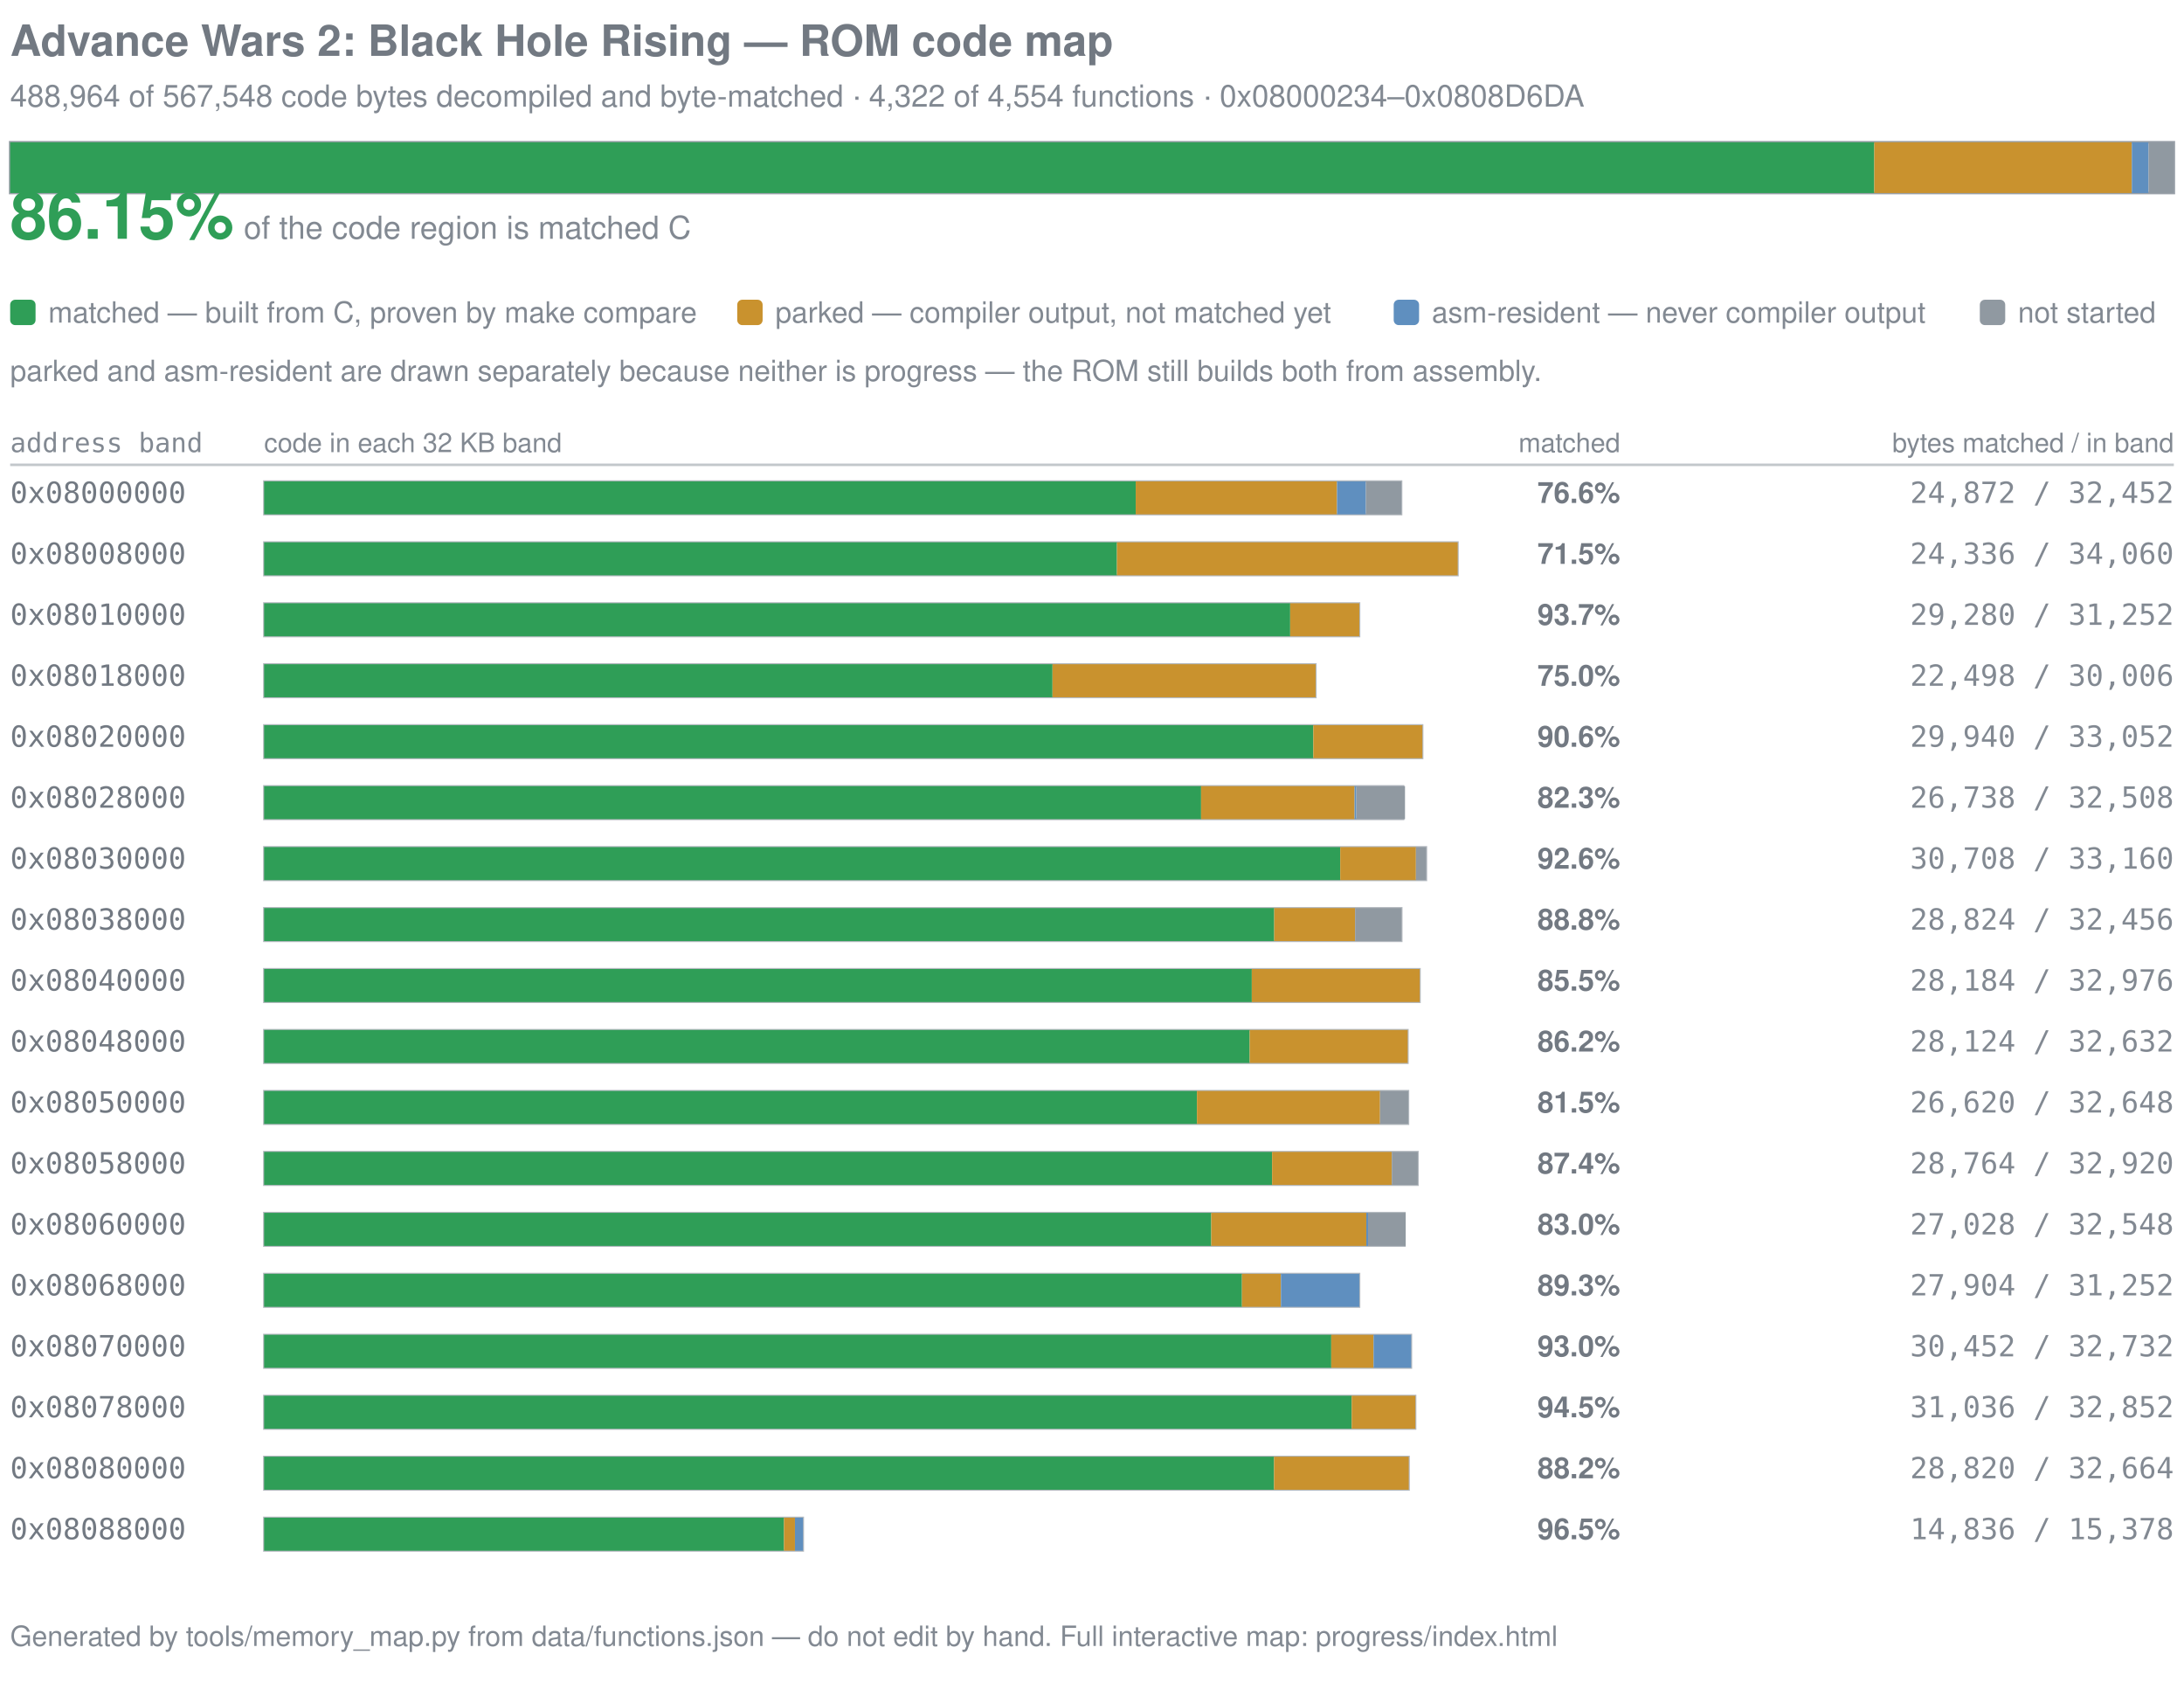
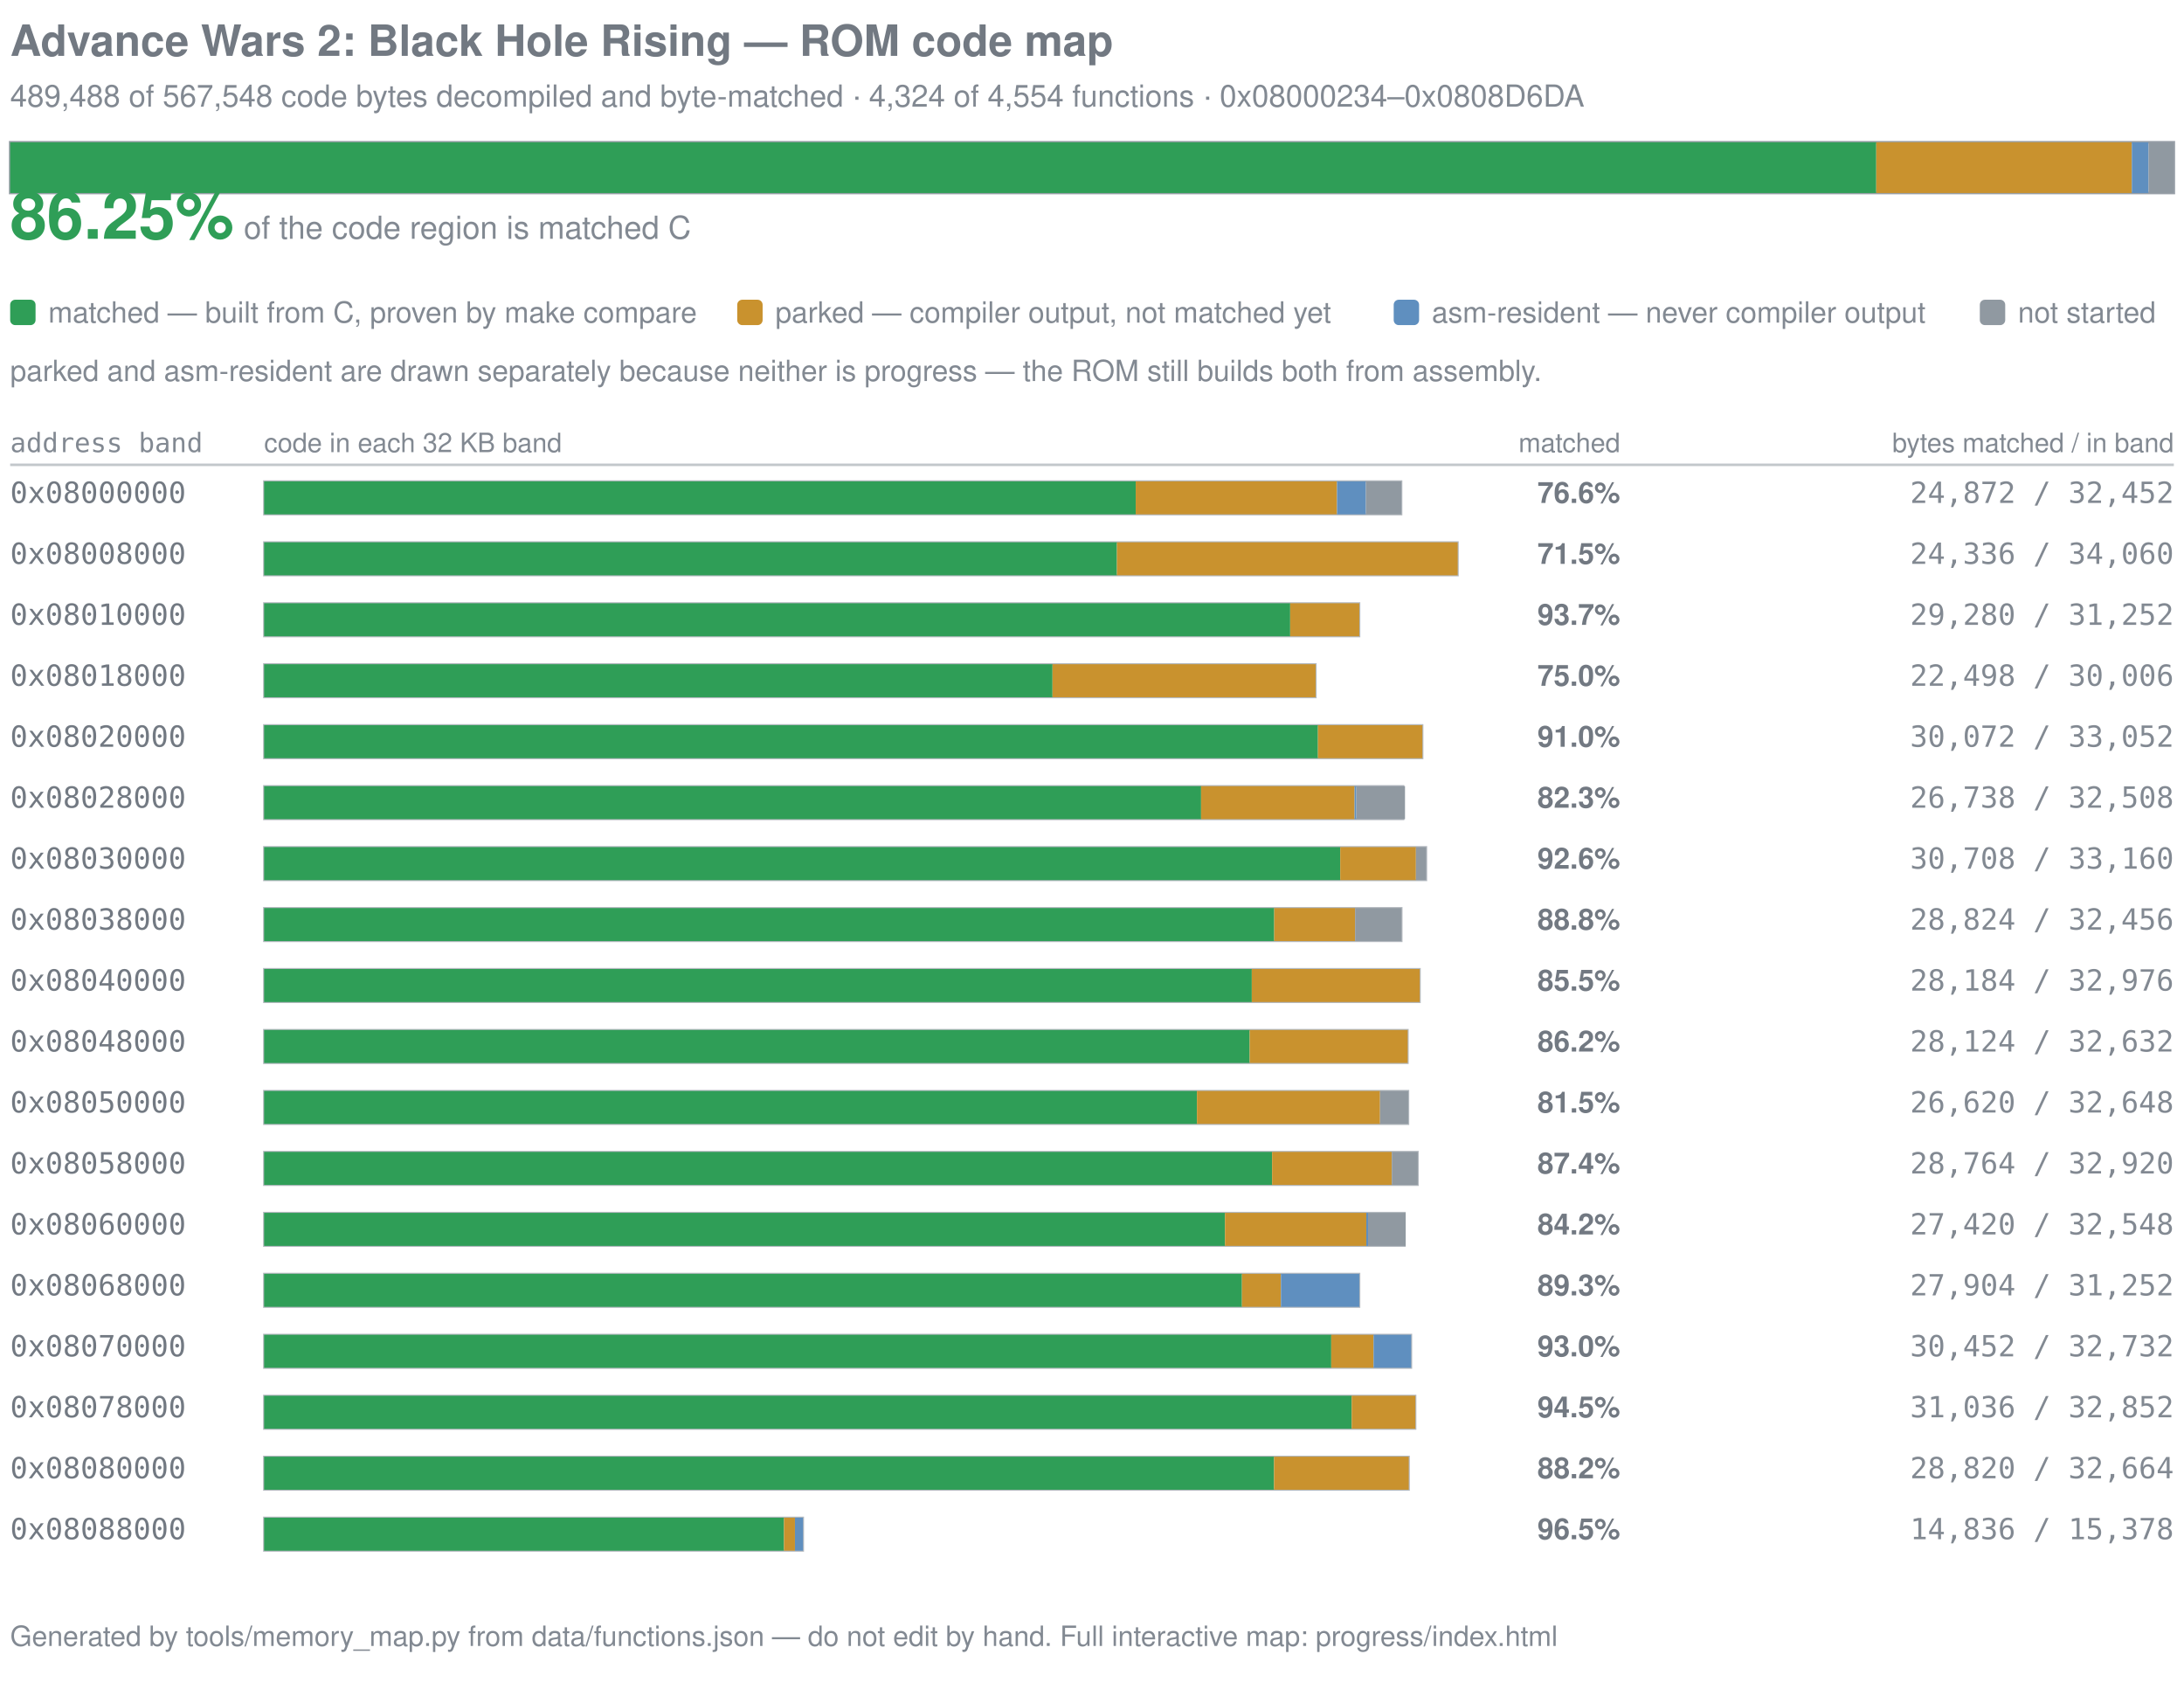
- <svg xmlns="http://www.w3.org/2000/svg" width="860" height="662" viewBox="0 0 860 662" role="img" aria-label="Advance Wars 2: Black Hole Rising decompilation progress by ROM address: 86.15% of code bytes matched">
+ <svg xmlns="http://www.w3.org/2000/svg" width="860" height="662" viewBox="0 0 860 662" role="img" aria-label="Advance Wars 2: Black Hole Rising decompilation progress by ROM address: 86.25% of code bytes matched">
  <text x="4.0" y="22.0" font-family="-apple-system, BlinkMacSystemFont, Segoe UI, Helvetica, Arial, sans-serif" font-size="17" fill="#727982" font-weight="600">Advance Wars 2: Black Hole Rising — ROM code map</text>
-   <text x="4.0" y="42.0" font-family="-apple-system, BlinkMacSystemFont, Segoe UI, Helvetica, Arial, sans-serif" font-size="12" fill="#828992">488,964 of 567,548 code bytes decompiled and byte-matched  ·  4,322 of 4,554 functions  ·  0x08000234–0x0808D6DA</text>
+   <text x="4.0" y="42.0" font-family="-apple-system, BlinkMacSystemFont, Segoe UI, Helvetica, Arial, sans-serif" font-size="12" fill="#828992">489,488 of 567,548 code bytes decompiled and byte-matched  ·  4,324 of 4,554 functions  ·  0x08000234–0x0808D6DA</text>
  <rect x="4" y="56" width="852" height="20" fill="none" stroke="#9aa1a9" stroke-width="1" />
-   <rect x="4.00" y="56.0" width="734.03" height="20.0" fill="#2f9e57" />
-   <rect x="738.03" y="56.0" width="101.43" height="20.0" fill="#c9922e" />
+   <rect x="4.00" y="56.0" width="734.82" height="20.0" fill="#2f9e57" />
+   <rect x="738.82" y="56.0" width="100.64" height="20.0" fill="#c9922e" />
  <rect x="839.46" y="56.0" width="6.59" height="20.0" fill="#5f8fbf" />
  <rect x="846.04" y="56.0" width="9.96" height="20.0" fill="#9099a1" />
-   <text x="4.0" y="94.0" font-family="-apple-system, BlinkMacSystemFont, Segoe UI, Helvetica, Arial, sans-serif" font-size="26" fill="#2f9e57" font-weight="700">86.15%</text>
+   <text x="4.0" y="94.0" font-family="-apple-system, BlinkMacSystemFont, Segoe UI, Helvetica, Arial, sans-serif" font-size="26" fill="#2f9e57" font-weight="700">86.25%</text>
  <text x="96.0" y="94.0" font-family="-apple-system, BlinkMacSystemFont, Segoe UI, Helvetica, Arial, sans-serif" font-size="12.5" fill="#828992">of the code region is matched C</text>
  <rect x="4.0" y="118.0" width="10" height="10" rx="2" fill="#2f9e57" />
  <text x="19.0" y="127.0" font-family="-apple-system, BlinkMacSystemFont, Segoe UI, Helvetica, Arial, sans-serif" font-size="11.5" fill="#828992">matched — built from C, proven by make compare</text>
  <rect x="290.3" y="118.0" width="10" height="10" rx="2" fill="#c9922e" />
  <text x="305.3" y="127.0" font-family="-apple-system, BlinkMacSystemFont, Segoe UI, Helvetica, Arial, sans-serif" font-size="11.5" fill="#828992">parked — compiler output, not matched yet</text>
  <rect x="548.8" y="118.0" width="10" height="10" rx="2" fill="#5f8fbf" />
  <text x="563.8" y="127.0" font-family="-apple-system, BlinkMacSystemFont, Segoe UI, Helvetica, Arial, sans-serif" font-size="11.5" fill="#828992">asm-resident — never compiler output</text>
  <rect x="779.6" y="118.0" width="10" height="10" rx="2" fill="#9099a1" />
  <text x="794.6" y="127.0" font-family="-apple-system, BlinkMacSystemFont, Segoe UI, Helvetica, Arial, sans-serif" font-size="11.5" fill="#828992">not started</text>
  <text x="4.0" y="150.0" font-family="-apple-system, BlinkMacSystemFont, Segoe UI, Helvetica, Arial, sans-serif" font-size="11.5" fill="#828992">parked and asm-resident are drawn separately because neither is progress — the ROM still builds both from assembly.</text>
  <text x="4.0" y="178.0" font-family="ui-monospace, SFMono-Regular, Menlo, Consolas, monospace" font-size="10.5" fill="#828992">address band</text>
  <text x="104.0" y="178.0" font-family="-apple-system, BlinkMacSystemFont, Segoe UI, Helvetica, Arial, sans-serif" font-size="10.5" fill="#828992">code in each 32 KB band</text>
  <text x="638.0" y="178.0" font-family="-apple-system, BlinkMacSystemFont, Segoe UI, Helvetica, Arial, sans-serif" font-size="10.5" fill="#828992" text-anchor="end">matched</text>
  <text x="856.0" y="178.0" font-family="-apple-system, BlinkMacSystemFont, Segoe UI, Helvetica, Arial, sans-serif" font-size="10.5" fill="#828992" text-anchor="end">bytes matched / in band</text>
  <line x1="4" y1="183.0" x2="856" y2="183.0" stroke="#9aa1a9" stroke-width="1" opacity="0.6" />
  <text x="4.0" y="198.0" font-family="ui-monospace, SFMono-Regular, Menlo, Consolas, monospace" font-size="11.5" fill="#727982">0x08000000</text>
  <rect x="104" y="189.5" width="447.81" height="13" fill="none" stroke="#9aa1a9" stroke-width="0.8" opacity="0.75" />
  <rect x="104.00" y="189.5" width="343.21" height="13.0" fill="#2f9e57" />
  <rect x="447.21" y="189.5" width="79.26" height="13.0" fill="#c9922e" />
  <rect x="526.48" y="189.5" width="11.37" height="13.0" fill="#5f8fbf" />
  <rect x="537.85" y="189.5" width="13.96" height="13.0" fill="#9099a1" />
  <text x="638.0" y="198.0" font-family="-apple-system, BlinkMacSystemFont, Segoe UI, Helvetica, Arial, sans-serif" font-size="11.5" fill="#727982" font-weight="600" text-anchor="end">76.6%</text>
  <text x="856.0" y="198.0" font-family="ui-monospace, SFMono-Regular, Menlo, Consolas, monospace" font-size="11.5" fill="#828992" text-anchor="end">24,872 / 32,452</text>
  <text x="4.0" y="222.0" font-family="ui-monospace, SFMono-Regular, Menlo, Consolas, monospace" font-size="11.5" fill="#727982">0x08008000</text>
  <rect x="104" y="213.5" width="470.00" height="13" fill="none" stroke="#9aa1a9" stroke-width="0.8" opacity="0.75" />
  <rect x="104.00" y="213.5" width="335.82" height="13.0" fill="#2f9e57" />
  <rect x="439.82" y="213.5" width="134.18" height="13.0" fill="#c9922e" />
  <text x="638.0" y="222.0" font-family="-apple-system, BlinkMacSystemFont, Segoe UI, Helvetica, Arial, sans-serif" font-size="11.5" fill="#727982" font-weight="600" text-anchor="end">71.5%</text>
  <text x="856.0" y="222.0" font-family="ui-monospace, SFMono-Regular, Menlo, Consolas, monospace" font-size="11.5" fill="#828992" text-anchor="end">24,336 / 34,060</text>
  <text x="4.0" y="246.0" font-family="ui-monospace, SFMono-Regular, Menlo, Consolas, monospace" font-size="11.5" fill="#727982">0x08010000</text>
  <rect x="104" y="237.5" width="431.25" height="13" fill="none" stroke="#9aa1a9" stroke-width="0.8" opacity="0.75" />
  <rect x="104.00" y="237.5" width="404.04" height="13.0" fill="#2f9e57" />
  <rect x="508.04" y="237.5" width="27.21" height="13.0" fill="#c9922e" />
  <text x="638.0" y="246.0" font-family="-apple-system, BlinkMacSystemFont, Segoe UI, Helvetica, Arial, sans-serif" font-size="11.5" fill="#727982" font-weight="600" text-anchor="end">93.7%</text>
  <text x="856.0" y="246.0" font-family="ui-monospace, SFMono-Regular, Menlo, Consolas, monospace" font-size="11.5" fill="#828992" text-anchor="end">29,280 / 31,252</text>
  <text x="4.0" y="270.0" font-family="ui-monospace, SFMono-Regular, Menlo, Consolas, monospace" font-size="11.5" fill="#727982">0x08018000</text>
  <rect x="104" y="261.5" width="414.06" height="13" fill="none" stroke="#9aa1a9" stroke-width="0.8" opacity="0.75" />
  <rect x="104.00" y="261.5" width="310.45" height="13.0" fill="#2f9e57" />
  <rect x="414.45" y="261.5" width="103.60" height="13.0" fill="#c9922e" />
  <text x="638.0" y="270.0" font-family="-apple-system, BlinkMacSystemFont, Segoe UI, Helvetica, Arial, sans-serif" font-size="11.5" fill="#727982" font-weight="600" text-anchor="end">75.0%</text>
  <text x="856.0" y="270.0" font-family="ui-monospace, SFMono-Regular, Menlo, Consolas, monospace" font-size="11.5" fill="#828992" text-anchor="end">22,498 / 30,006</text>
  <text x="4.0" y="294.0" font-family="ui-monospace, SFMono-Regular, Menlo, Consolas, monospace" font-size="11.5" fill="#727982">0x08020000</text>
  <rect x="104" y="285.5" width="456.09" height="13" fill="none" stroke="#9aa1a9" stroke-width="0.8" opacity="0.75" />
-   <rect x="104.00" y="285.5" width="413.15" height="13.0" fill="#2f9e57" />
-   <rect x="517.15" y="285.5" width="42.94" height="13.0" fill="#c9922e" />
-   <text x="638.0" y="294.0" font-family="-apple-system, BlinkMacSystemFont, Segoe UI, Helvetica, Arial, sans-serif" font-size="11.5" fill="#727982" font-weight="600" text-anchor="end">90.6%</text>
-   <text x="856.0" y="294.0" font-family="ui-monospace, SFMono-Regular, Menlo, Consolas, monospace" font-size="11.5" fill="#828992" text-anchor="end">29,940 / 33,052</text>
+   <rect x="104.00" y="285.5" width="414.97" height="13.0" fill="#2f9e57" />
+   <rect x="518.97" y="285.5" width="41.12" height="13.0" fill="#c9922e" />
+   <text x="638.0" y="294.0" font-family="-apple-system, BlinkMacSystemFont, Segoe UI, Helvetica, Arial, sans-serif" font-size="11.5" fill="#727982" font-weight="600" text-anchor="end">91.0%</text>
+   <text x="856.0" y="294.0" font-family="ui-monospace, SFMono-Regular, Menlo, Consolas, monospace" font-size="11.5" fill="#828992" text-anchor="end">30,072 / 33,052</text>
  <text x="4.0" y="318.0" font-family="ui-monospace, SFMono-Regular, Menlo, Consolas, monospace" font-size="11.5" fill="#727982">0x08028000</text>
  <rect x="104" y="309.5" width="448.58" height="13" fill="none" stroke="#9aa1a9" stroke-width="0.8" opacity="0.75" />
  <rect x="104.00" y="309.5" width="368.96" height="13.0" fill="#2f9e57" />
  <rect x="472.96" y="309.5" width="60.44" height="13.0" fill="#c9922e" />
  <rect x="533.40" y="309.5" width="0.70" height="13.0" fill="#5f8fbf" />
  <rect x="534.10" y="309.5" width="19.15" height="13.0" fill="#9099a1" />
  <text x="638.0" y="318.0" font-family="-apple-system, BlinkMacSystemFont, Segoe UI, Helvetica, Arial, sans-serif" font-size="11.5" fill="#727982" font-weight="600" text-anchor="end">82.3%</text>
  <text x="856.0" y="318.0" font-family="ui-monospace, SFMono-Regular, Menlo, Consolas, monospace" font-size="11.5" fill="#828992" text-anchor="end">26,738 / 32,508</text>
  <text x="4.0" y="342.0" font-family="ui-monospace, SFMono-Regular, Menlo, Consolas, monospace" font-size="11.5" fill="#727982">0x08030000</text>
  <rect x="104" y="333.5" width="457.58" height="13" fill="none" stroke="#9aa1a9" stroke-width="0.8" opacity="0.75" />
  <rect x="104.00" y="333.5" width="423.75" height="13.0" fill="#2f9e57" />
  <rect x="527.75" y="333.5" width="29.81" height="13.0" fill="#c9922e" />
  <rect x="557.55" y="333.5" width="4.03" height="13.0" fill="#9099a1" />
  <text x="638.0" y="342.0" font-family="-apple-system, BlinkMacSystemFont, Segoe UI, Helvetica, Arial, sans-serif" font-size="11.5" fill="#727982" font-weight="600" text-anchor="end">92.6%</text>
  <text x="856.0" y="342.0" font-family="ui-monospace, SFMono-Regular, Menlo, Consolas, monospace" font-size="11.5" fill="#828992" text-anchor="end">30,708 / 33,160</text>
  <text x="4.0" y="366.0" font-family="ui-monospace, SFMono-Regular, Menlo, Consolas, monospace" font-size="11.5" fill="#727982">0x08038000</text>
  <rect x="104" y="357.5" width="447.87" height="13" fill="none" stroke="#9aa1a9" stroke-width="0.8" opacity="0.75" />
  <rect x="104.00" y="357.5" width="397.75" height="13.0" fill="#2f9e57" />
  <rect x="501.75" y="357.5" width="31.85" height="13.0" fill="#c9922e" />
  <rect x="533.60" y="357.5" width="18.27" height="13.0" fill="#9099a1" />
  <text x="638.0" y="366.0" font-family="-apple-system, BlinkMacSystemFont, Segoe UI, Helvetica, Arial, sans-serif" font-size="11.5" fill="#727982" font-weight="600" text-anchor="end">88.8%</text>
  <text x="856.0" y="366.0" font-family="ui-monospace, SFMono-Regular, Menlo, Consolas, monospace" font-size="11.5" fill="#828992" text-anchor="end">28,824 / 32,456</text>
  <text x="4.0" y="390.0" font-family="ui-monospace, SFMono-Regular, Menlo, Consolas, monospace" font-size="11.5" fill="#727982">0x08040000</text>
  <rect x="104" y="381.5" width="455.04" height="13" fill="none" stroke="#9aa1a9" stroke-width="0.8" opacity="0.75" />
  <rect x="104.00" y="381.5" width="388.92" height="13.0" fill="#2f9e57" />
  <rect x="492.92" y="381.5" width="66.13" height="13.0" fill="#c9922e" />
  <text x="638.0" y="390.0" font-family="-apple-system, BlinkMacSystemFont, Segoe UI, Helvetica, Arial, sans-serif" font-size="11.5" fill="#727982" font-weight="600" text-anchor="end">85.5%</text>
  <text x="856.0" y="390.0" font-family="ui-monospace, SFMono-Regular, Menlo, Consolas, monospace" font-size="11.5" fill="#828992" text-anchor="end">28,184 / 32,976</text>
  <text x="4.0" y="414.0" font-family="ui-monospace, SFMono-Regular, Menlo, Consolas, monospace" font-size="11.5" fill="#727982">0x08048000</text>
  <rect x="104" y="405.5" width="450.29" height="13" fill="none" stroke="#9aa1a9" stroke-width="0.8" opacity="0.75" />
  <rect x="104.00" y="405.5" width="388.09" height="13.0" fill="#2f9e57" />
  <rect x="492.09" y="405.5" width="62.21" height="13.0" fill="#c9922e" />
  <text x="638.0" y="414.0" font-family="-apple-system, BlinkMacSystemFont, Segoe UI, Helvetica, Arial, sans-serif" font-size="11.5" fill="#727982" font-weight="600" text-anchor="end">86.2%</text>
  <text x="856.0" y="414.0" font-family="ui-monospace, SFMono-Regular, Menlo, Consolas, monospace" font-size="11.5" fill="#828992" text-anchor="end">28,124 / 32,632</text>
  <text x="4.0" y="438.0" font-family="ui-monospace, SFMono-Regular, Menlo, Consolas, monospace" font-size="11.5" fill="#727982">0x08050000</text>
  <rect x="104" y="429.5" width="450.52" height="13" fill="none" stroke="#9aa1a9" stroke-width="0.8" opacity="0.75" />
  <rect x="104.00" y="429.5" width="367.33" height="13.0" fill="#2f9e57" />
  <rect x="471.33" y="429.5" width="72.09" height="13.0" fill="#c9922e" />
  <rect x="543.42" y="429.5" width="11.09" height="13.0" fill="#9099a1" />
  <text x="638.0" y="438.0" font-family="-apple-system, BlinkMacSystemFont, Segoe UI, Helvetica, Arial, sans-serif" font-size="11.5" fill="#727982" font-weight="600" text-anchor="end">81.5%</text>
  <text x="856.0" y="438.0" font-family="ui-monospace, SFMono-Regular, Menlo, Consolas, monospace" font-size="11.5" fill="#828992" text-anchor="end">26,620 / 32,648</text>
  <text x="4.0" y="462.0" font-family="ui-monospace, SFMono-Regular, Menlo, Consolas, monospace" font-size="11.5" fill="#727982">0x08058000</text>
  <rect x="104" y="453.5" width="454.27" height="13" fill="none" stroke="#9aa1a9" stroke-width="0.8" opacity="0.75" />
  <rect x="104.00" y="453.5" width="396.92" height="13.0" fill="#2f9e57" />
  <rect x="500.92" y="453.5" width="47.14" height="13.0" fill="#c9922e" />
  <rect x="548.06" y="453.5" width="10.21" height="13.0" fill="#9099a1" />
  <text x="638.0" y="462.0" font-family="-apple-system, BlinkMacSystemFont, Segoe UI, Helvetica, Arial, sans-serif" font-size="11.5" fill="#727982" font-weight="600" text-anchor="end">87.4%</text>
  <text x="856.0" y="462.0" font-family="ui-monospace, SFMono-Regular, Menlo, Consolas, monospace" font-size="11.5" fill="#828992" text-anchor="end">28,764 / 32,920</text>
  <text x="4.0" y="486.0" font-family="ui-monospace, SFMono-Regular, Menlo, Consolas, monospace" font-size="11.5" fill="#727982">0x08060000</text>
  <rect x="104" y="477.5" width="449.14" height="13" fill="none" stroke="#9aa1a9" stroke-width="0.8" opacity="0.75" />
-   <rect x="104.00" y="477.5" width="372.96" height="13.0" fill="#2f9e57" />
-   <rect x="476.96" y="477.5" width="61.05" height="13.0" fill="#c9922e" />
+   <rect x="104.00" y="477.5" width="378.37" height="13.0" fill="#2f9e57" />
+   <rect x="482.37" y="477.5" width="55.64" height="13.0" fill="#c9922e" />
  <rect x="538.01" y="477.5" width="0.70" height="13.0" fill="#5f8fbf" />
  <rect x="538.71" y="477.5" width="14.79" height="13.0" fill="#9099a1" />
-   <text x="638.0" y="486.0" font-family="-apple-system, BlinkMacSystemFont, Segoe UI, Helvetica, Arial, sans-serif" font-size="11.5" fill="#727982" font-weight="600" text-anchor="end">83.0%</text>
-   <text x="856.0" y="486.0" font-family="ui-monospace, SFMono-Regular, Menlo, Consolas, monospace" font-size="11.5" fill="#828992" text-anchor="end">27,028 / 32,548</text>
+   <text x="638.0" y="486.0" font-family="-apple-system, BlinkMacSystemFont, Segoe UI, Helvetica, Arial, sans-serif" font-size="11.5" fill="#727982" font-weight="600" text-anchor="end">84.2%</text>
+   <text x="856.0" y="486.0" font-family="ui-monospace, SFMono-Regular, Menlo, Consolas, monospace" font-size="11.5" fill="#828992" text-anchor="end">27,420 / 32,548</text>
  <text x="4.0" y="510.0" font-family="ui-monospace, SFMono-Regular, Menlo, Consolas, monospace" font-size="11.5" fill="#727982">0x08068000</text>
  <rect x="104" y="501.5" width="431.25" height="13" fill="none" stroke="#9aa1a9" stroke-width="0.8" opacity="0.75" />
  <rect x="104.00" y="501.5" width="385.05" height="13.0" fill="#2f9e57" />
  <rect x="489.05" y="501.5" width="15.34" height="13.0" fill="#c9922e" />
  <rect x="504.40" y="501.5" width="30.85" height="13.0" fill="#5f8fbf" />
  <text x="638.0" y="510.0" font-family="-apple-system, BlinkMacSystemFont, Segoe UI, Helvetica, Arial, sans-serif" font-size="11.5" fill="#727982" font-weight="600" text-anchor="end">89.3%</text>
  <text x="856.0" y="510.0" font-family="ui-monospace, SFMono-Regular, Menlo, Consolas, monospace" font-size="11.5" fill="#828992" text-anchor="end">27,904 / 31,252</text>
  <text x="4.0" y="534.0" font-family="ui-monospace, SFMono-Regular, Menlo, Consolas, monospace" font-size="11.5" fill="#727982">0x08070000</text>
  <rect x="104" y="525.5" width="451.67" height="13" fill="none" stroke="#9aa1a9" stroke-width="0.8" opacity="0.75" />
  <rect x="104.00" y="525.5" width="420.21" height="13.0" fill="#2f9e57" />
  <rect x="524.21" y="525.5" width="16.67" height="13.0" fill="#c9922e" />
  <rect x="540.88" y="525.5" width="14.79" height="13.0" fill="#5f8fbf" />
  <text x="638.0" y="534.0" font-family="-apple-system, BlinkMacSystemFont, Segoe UI, Helvetica, Arial, sans-serif" font-size="11.5" fill="#727982" font-weight="600" text-anchor="end">93.0%</text>
  <text x="856.0" y="534.0" font-family="ui-monospace, SFMono-Regular, Menlo, Consolas, monospace" font-size="11.5" fill="#828992" text-anchor="end">30,452 / 32,732</text>
  <text x="4.0" y="558.0" font-family="ui-monospace, SFMono-Regular, Menlo, Consolas, monospace" font-size="11.5" fill="#727982">0x08078000</text>
  <rect x="104" y="549.5" width="453.33" height="13" fill="none" stroke="#9aa1a9" stroke-width="0.8" opacity="0.75" />
  <rect x="104.00" y="549.5" width="428.27" height="13.0" fill="#2f9e57" />
  <rect x="532.27" y="549.5" width="25.06" height="13.0" fill="#c9922e" />
  <text x="638.0" y="558.0" font-family="-apple-system, BlinkMacSystemFont, Segoe UI, Helvetica, Arial, sans-serif" font-size="11.5" fill="#727982" font-weight="600" text-anchor="end">94.5%</text>
  <text x="856.0" y="558.0" font-family="ui-monospace, SFMono-Regular, Menlo, Consolas, monospace" font-size="11.5" fill="#828992" text-anchor="end">31,036 / 32,852</text>
  <text x="4.0" y="582.0" font-family="ui-monospace, SFMono-Regular, Menlo, Consolas, monospace" font-size="11.5" fill="#727982">0x08080000</text>
  <rect x="104" y="573.5" width="450.74" height="13" fill="none" stroke="#9aa1a9" stroke-width="0.8" opacity="0.75" />
  <rect x="104.00" y="573.5" width="397.69" height="13.0" fill="#2f9e57" />
  <rect x="501.69" y="573.5" width="53.04" height="13.0" fill="#c9922e" />
  <text x="638.0" y="582.0" font-family="-apple-system, BlinkMacSystemFont, Segoe UI, Helvetica, Arial, sans-serif" font-size="11.5" fill="#727982" font-weight="600" text-anchor="end">88.2%</text>
  <text x="856.0" y="582.0" font-family="ui-monospace, SFMono-Regular, Menlo, Consolas, monospace" font-size="11.5" fill="#828992" text-anchor="end">28,820 / 32,664</text>
  <text x="4.0" y="606.0" font-family="ui-monospace, SFMono-Regular, Menlo, Consolas, monospace" font-size="11.5" fill="#727982">0x08088000</text>
  <rect x="104" y="597.5" width="212.20" height="13" fill="none" stroke="#9aa1a9" stroke-width="0.8" opacity="0.75" />
  <rect x="104.00" y="597.5" width="204.72" height="13.0" fill="#2f9e57" />
  <rect x="308.72" y="597.5" width="4.31" height="13.0" fill="#c9922e" />
  <rect x="313.03" y="597.5" width="3.17" height="13.0" fill="#5f8fbf" />
  <text x="638.0" y="606.0" font-family="-apple-system, BlinkMacSystemFont, Segoe UI, Helvetica, Arial, sans-serif" font-size="11.5" fill="#727982" font-weight="600" text-anchor="end">96.5%</text>
  <text x="856.0" y="606.0" font-family="ui-monospace, SFMono-Regular, Menlo, Consolas, monospace" font-size="11.5" fill="#828992" text-anchor="end">14,836 / 15,378</text>
  <text x="4.0" y="648.0" font-family="-apple-system, BlinkMacSystemFont, Segoe UI, Helvetica, Arial, sans-serif" font-size="11" fill="#828992">Generated by tools/memory_map.py from data/functions.json — do not edit by hand. Full interactive map: progress/index.html</text>
</svg>
